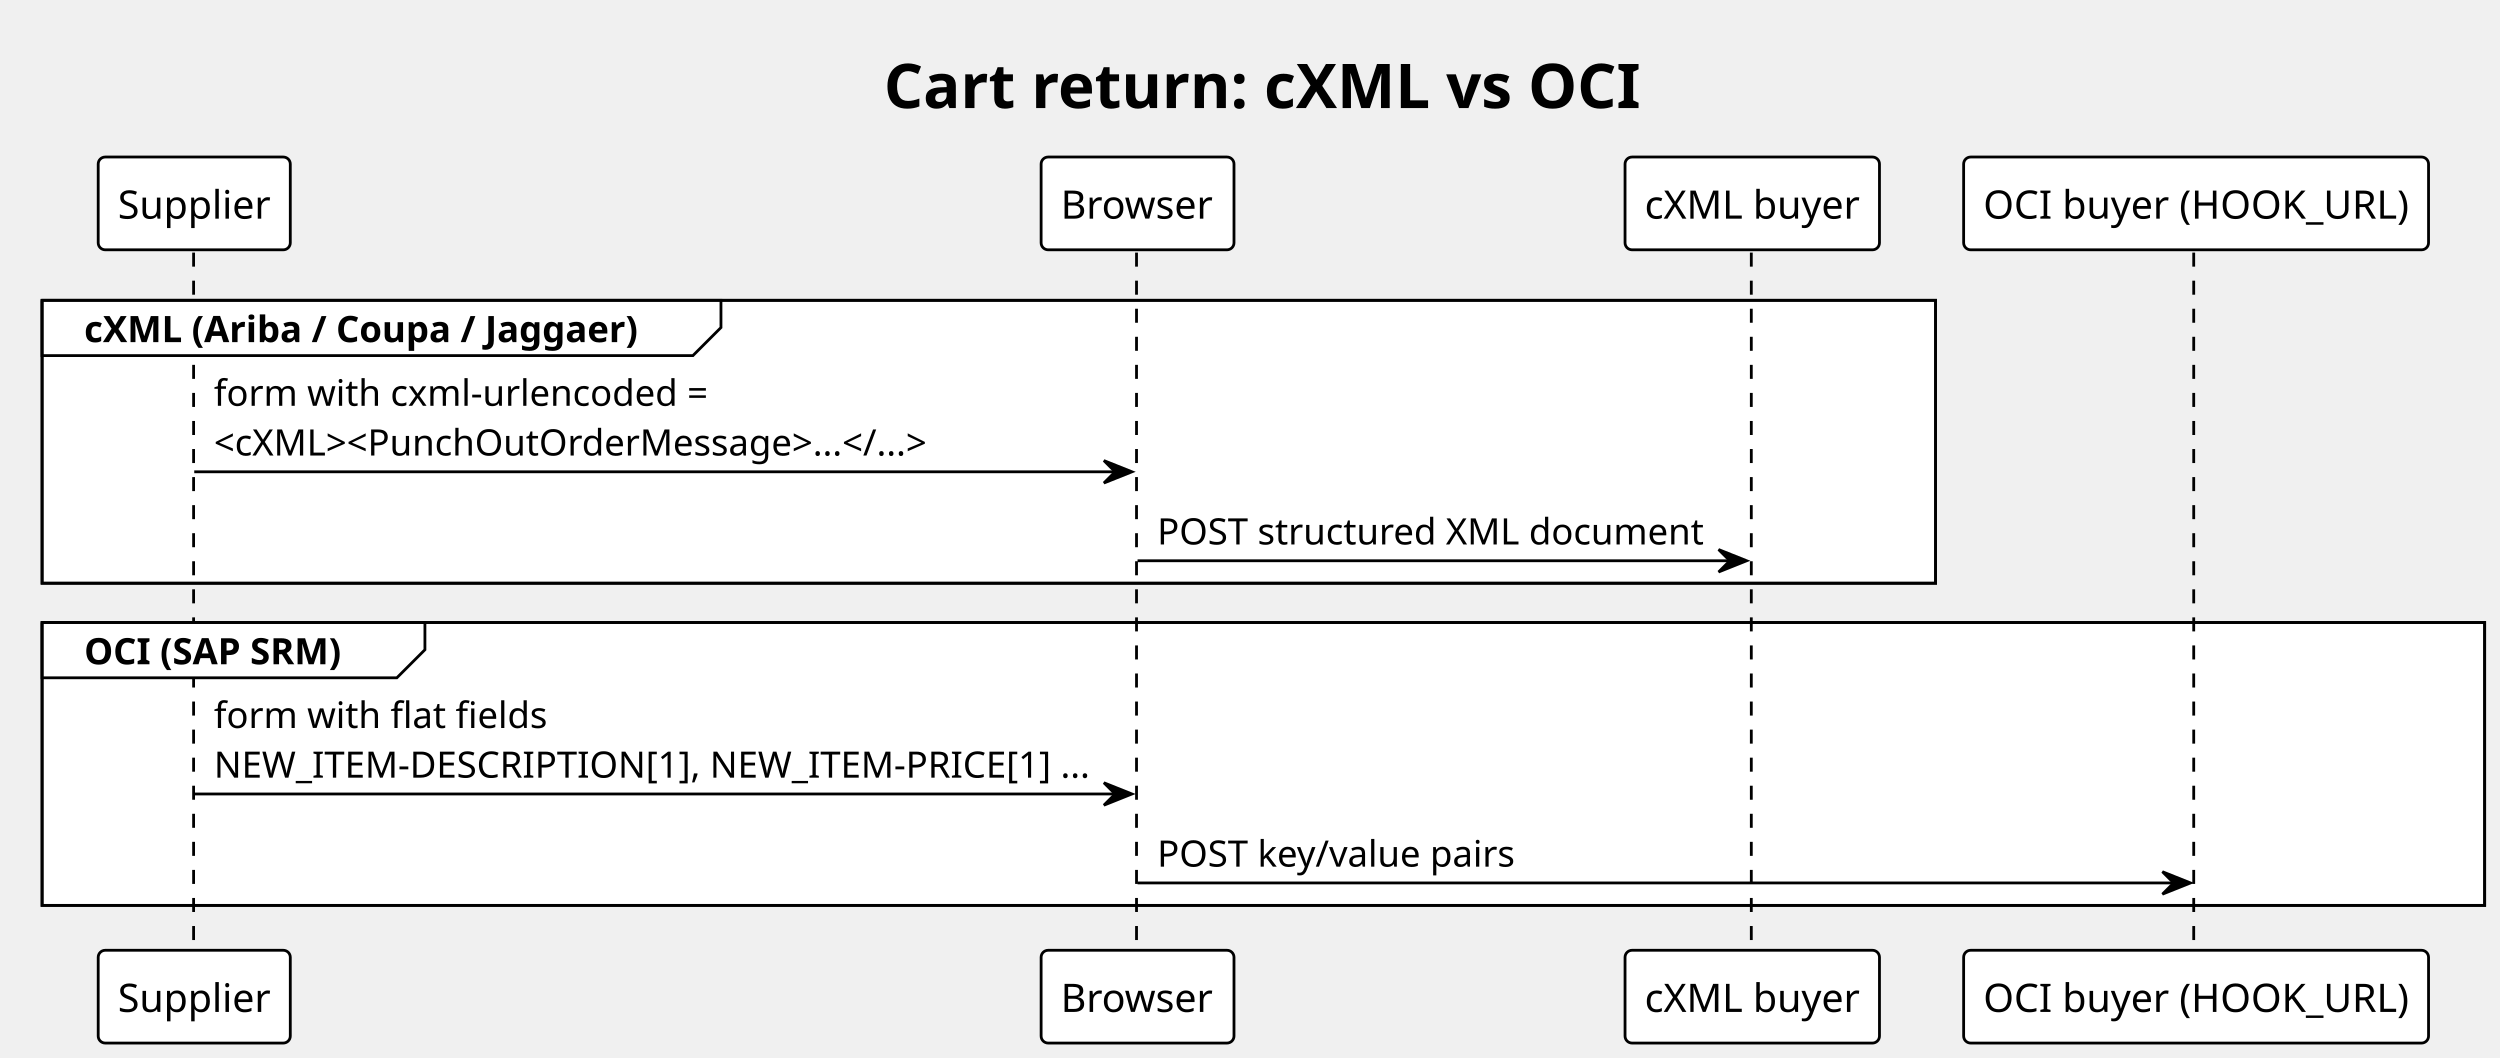
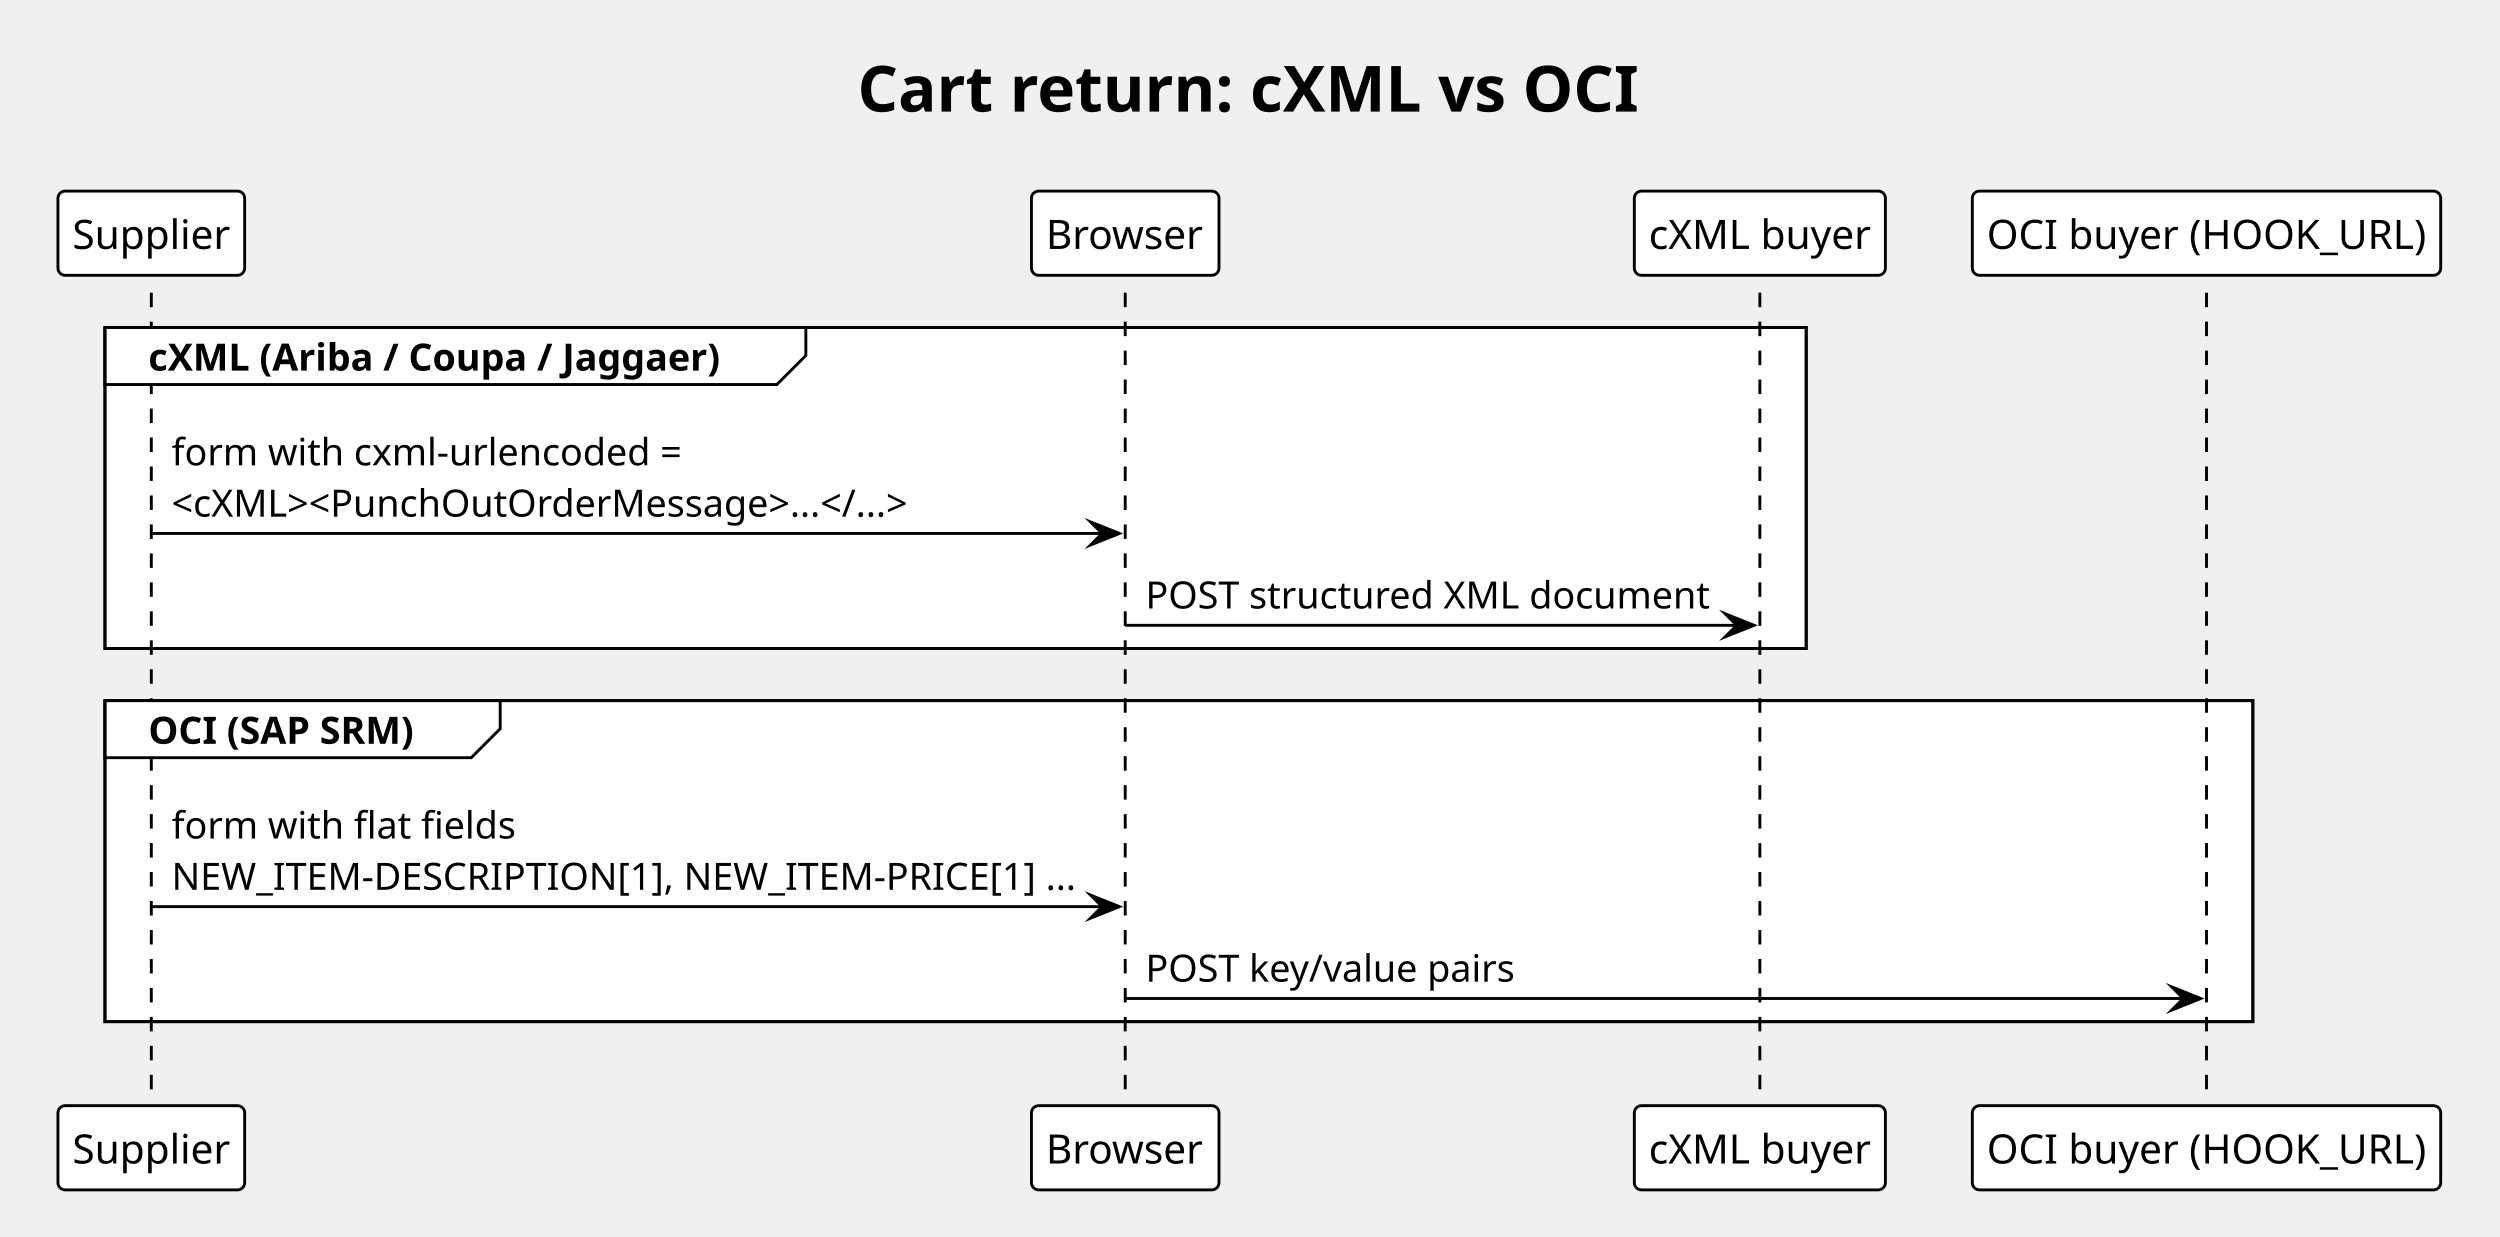
- <svg xmlns="http://www.w3.org/2000/svg" contentStyleType="text/css" data-diagram-type="SEQUENCE" preserveAspectRatio="xMidYMid meet" version="1.1" viewBox="0 0 891 377" zoomAndPan="magnify" width="891" height="377">
+ <svg xmlns="http://www.w3.org/2000/svg" version="1.1" data-diagram-type="SEQUENCE" viewBox="0 0 863 427" zoomAndPan="magnify" preserveAspectRatio="xMidYMid meet" contentStyleType="text/css" width="863" height="427">
  <defs />
-   <g>
-     <text fill="#000000" font-family="Verdana" font-size="22" font-weight="bold" lengthAdjust="spacing" textLength="269.523" x="315.004" y="38.518">Cart return: cXML vs OCI</text>
-     <rect fill="#FFFFFF" height="100.824" style="stroke:#000000;stroke-width:1;" width="674.842" x="15" y="107.032" />
-     <rect fill="#FFFFFF" height="100.824" style="stroke:#000000;stroke-width:1;" width="870.532" x="15" y="221.856" />
-     <g class="participant-lifeline" data-entity-uid="part1" data-qualified-name="S" id="part1-lifeline">
-       <g>
-         <rect fill="#000000" fill-opacity="0" height="249.648" width="8" x="65.23" y="90.032" />
-         <line style="stroke:#000000;stroke-width:1;stroke-dasharray:5,5;" x1="69" x2="69" y1="90.032" y2="339.68" />
-       </g>
+   <g font-family="sans-serif" lengthAdjust="spacing">
+     <g class="title" data-source-line="2">
+       <text x="296.004" y="38.518" fill="#000" font-size="22" textLength="269.523" font-weight="700" font-family="Verdana">Cart return: cXML vs OCI</text>
    </g>
-     <g class="participant-lifeline" data-entity-uid="part2" data-qualified-name="B" id="part2-lifeline">
-       <g>
-         <rect fill="#000000" fill-opacity="0" height="249.648" width="8" x="401.425" y="90.032" />
-         <line style="stroke:#000000;stroke-width:1;stroke-dasharray:5,5;" x1="405.055" x2="405.055" y1="90.032" y2="339.68" />
-       </g>
+     <rect x="36.23" y="113.032" width="587.274" height="110.824" fill="#FFF" style="stroke:#FFF;stroke-width:1;" />
+     <rect x="36.23" y="113.032" width="587.274" height="110.824" fill="none" style="stroke:#000;stroke-width:1;" />
+     <rect x="36.23" y="241.856" width="741.457" height="110.824" fill="#FFF" style="stroke:#FFF;stroke-width:1;" />
+     <rect x="36.23" y="241.856" width="741.457" height="110.824" fill="none" style="stroke:#000;stroke-width:1;" />
+     <g>
+       <rect x="48.73" y="101.032" width="8" height="275.648" fill="#000" fill-opacity="0" />
+       <line x1="52.23" y1="101.032" x2="52.23" y2="376.68" style="stroke:#000;stroke-width:1;stroke-dasharray:5,5;" />
    </g>
-     <g class="participant-lifeline" data-entity-uid="part3" data-qualified-name="CB" id="part3-lifeline">
-       <g>
-         <rect fill="#000000" fill-opacity="0" height="249.648" width="8" x="620.504" y="90.032" />
-         <line style="stroke:#000000;stroke-width:1;stroke-dasharray:5,5;" x1="624.165" x2="624.165" y1="90.032" y2="339.68" />
-       </g>
+     <g>
+       <rect x="384.925" y="101.032" width="8" height="275.648" fill="#000" fill-opacity="0" />
+       <line x1="388.425" y1="101.032" x2="388.425" y2="376.68" style="stroke:#000;stroke-width:1;stroke-dasharray:5,5;" />
    </g>
-     <g class="participant-lifeline" data-entity-uid="part4" data-qualified-name="OB" id="part4-lifeline">
-       <g>
-         <rect fill="#000000" fill-opacity="0" height="249.648" width="8" x="778.687" y="90.032" />
-         <line style="stroke:#000000;stroke-width:1;stroke-dasharray:5,5;" x1="781.842" x2="781.842" y1="90.032" y2="339.68" />
-       </g>
+     <g>
+       <rect x="604.003" y="101.032" width="8" height="275.648" fill="#000" fill-opacity="0" />
+       <line x1="607.503" y1="101.032" x2="607.503" y2="376.68" style="stroke:#000;stroke-width:1;stroke-dasharray:5,5;" />
    </g>
-     <g class="participant participant-head" data-entity-uid="part1" data-qualified-name="S" id="part1-head">
-       <rect fill="#FFFFFF" height="33.068" rx="2.5" ry="2.5" style="stroke:#000000;stroke-width:1;" width="68.46" x="35" y="55.964" />
-       <text fill="#000000" font-family="Verdana" font-size="14" lengthAdjust="spacing" textLength="54.46" x="42" y="77.93">Supplier</text>
+     <g>
+       <rect x="758.187" y="101.032" width="8" height="275.648" fill="#000" fill-opacity="0" />
+       <line x1="761.687" y1="101.032" x2="761.687" y2="376.68" style="stroke:#000;stroke-width:1;stroke-dasharray:5,5;" />
    </g>
-     <g class="participant participant-tail" data-entity-uid="part1" data-qualified-name="S" id="part1-tail">
-       <rect fill="#FFFFFF" height="33.068" rx="2.5" ry="2.5" style="stroke:#000000;stroke-width:1;" width="68.46" x="35" y="338.68" />
-       <text fill="#000000" font-family="Verdana" font-size="14" lengthAdjust="spacing" textLength="54.46" x="42" y="360.646">Supplier</text>
-     </g>
-     <g class="participant participant-head" data-entity-uid="part2" data-qualified-name="B" id="part2-head">
-       <rect fill="#FFFFFF" height="33.068" rx="2.5" ry="2.5" style="stroke:#000000;stroke-width:1;" width="68.74" x="371.055" y="55.964" />
-       <text fill="#000000" font-family="Verdana" font-size="14" lengthAdjust="spacing" textLength="54.74" x="378.055" y="77.93">Browser</text>
-     </g>
-     <g class="participant participant-tail" data-entity-uid="part2" data-qualified-name="B" id="part2-tail">
-       <rect fill="#FFFFFF" height="33.068" rx="2.5" ry="2.5" style="stroke:#000000;stroke-width:1;" width="68.74" x="371.055" y="338.68" />
-       <text fill="#000000" font-family="Verdana" font-size="14" lengthAdjust="spacing" textLength="54.74" x="378.055" y="360.646">Browser</text>
-     </g>
-     <g class="participant participant-head" data-entity-uid="part3" data-qualified-name="CB" id="part3-head">
-       <rect fill="#FFFFFF" height="33.068" rx="2.5" ry="2.5" style="stroke:#000000;stroke-width:1;" width="90.678" x="579.165" y="55.964" />
-       <text fill="#000000" font-family="Verdana" font-size="14" lengthAdjust="spacing" textLength="76.678" x="586.165" y="77.93">cXML buyer</text>
-     </g>
-     <g class="participant participant-tail" data-entity-uid="part3" data-qualified-name="CB" id="part3-tail">
-       <rect fill="#FFFFFF" height="33.068" rx="2.5" ry="2.5" style="stroke:#000000;stroke-width:1;" width="90.678" x="579.165" y="338.68" />
-       <text fill="#000000" font-family="Verdana" font-size="14" lengthAdjust="spacing" textLength="76.678" x="586.165" y="360.646">cXML buyer</text>
-     </g>
-     <g class="participant participant-head" data-entity-uid="part4" data-qualified-name="OB" id="part4-head">
-       <rect fill="#FFFFFF" height="33.068" rx="2.5" ry="2.5" style="stroke:#000000;stroke-width:1;" width="165.689" x="699.842" y="55.964" />
-       <text fill="#000000" font-family="Verdana" font-size="14" lengthAdjust="spacing" textLength="151.689" x="706.842" y="77.93">OCI buyer (HOOK_URL)</text>
-     </g>
-     <g class="participant participant-tail" data-entity-uid="part4" data-qualified-name="OB" id="part4-tail">
-       <rect fill="#FFFFFF" height="33.068" rx="2.5" ry="2.5" style="stroke:#000000;stroke-width:1;" width="165.689" x="699.842" y="338.68" />
-       <text fill="#000000" font-family="Verdana" font-size="14" lengthAdjust="spacing" textLength="151.689" x="706.842" y="360.646">OCI buyer (HOOK_URL)</text>
-     </g>
-     <path d="M15,107.032 L256.95,107.032 L256.95,116.738 L246.95,126.738 L15,126.738 L15,107.032" fill="#FFFFFF" style="stroke:#000000;stroke-width:1;" />
-     <rect fill="none" height="100.824" style="stroke:#000000;stroke-width:1;" width="674.842" x="15" y="107.032" />
-     <text fill="#000000" font-family="Verdana" font-size="13" font-weight="bold" lengthAdjust="spacing" textLength="196.95" x="30" y="121.929">cXML (Ariba / Coupa / Jaggaer)</text>
-     <g class="message" data-entity-1="part1" data-entity-2="part2" id="msg1">
-       <polygon fill="#000000" points="393.425,164.15,403.425,168.15,393.425,172.15,397.425,168.15" style="stroke:#000000;stroke-width:1;" />
-       <line style="stroke:#000000;stroke-width:1;" x1="69.23" x2="399.425" y1="168.15" y2="168.15" />
-       <text fill="#000000" font-family="Verdana" font-size="13" lengthAdjust="spacing" textLength="176.098" x="76.23" y="144.635">form with cxml-urlencoded =</text>
-       <text fill="#000000" font-family="Verdana" font-size="13" lengthAdjust="spacing" textLength="254.319" x="76.23" y="162.341">&lt;cXML&gt;&lt;PunchOutOrderMessage&gt;...&lt;/...&gt;</text>
-     </g>
-     <g class="message" data-entity-1="part2" data-entity-2="part3" id="msg2">
-       <polygon fill="#000000" points="612.504,195.856,622.504,199.856,612.504,203.856,616.504,199.856" style="stroke:#000000;stroke-width:1;" />
-       <line style="stroke:#000000;stroke-width:1;" x1="405.425" x2="618.504" y1="199.856" y2="199.856" />
-       <text fill="#000000" font-family="Verdana" font-size="13" lengthAdjust="spacing" textLength="195.078" x="412.425" y="194.047">POST structured XML document</text>
-     </g>
-     <path d="M15,221.856 L151.442,221.856 L151.442,231.562 L141.442,241.562 L15,241.562 L15,221.856" fill="#FFFFFF" style="stroke:#000000;stroke-width:1;" />
-     <rect fill="none" height="100.824" style="stroke:#000000;stroke-width:1;" width="870.532" x="15" y="221.856" />
-     <text fill="#000000" font-family="Verdana" font-size="13" font-weight="bold" lengthAdjust="spacing" textLength="91.442" x="30" y="236.753">OCI (SAP SRM)</text>
-     <g class="message" data-entity-1="part1" data-entity-2="part2" id="msg3">
-       <polygon fill="#000000" points="393.425,278.974,403.425,282.974,393.425,286.974,397.425,282.974" style="stroke:#000000;stroke-width:1;" />
-       <line style="stroke:#000000;stroke-width:1;" x1="69.23" x2="399.425" y1="282.974" y2="282.974" />
-       <text fill="#000000" font-family="Verdana" font-size="13" lengthAdjust="spacing" textLength="118.846" x="76.23" y="259.459">form with flat fields</text>
-       <text fill="#000000" font-family="Verdana" font-size="13" lengthAdjust="spacing" textLength="312.195" x="76.23" y="277.165">NEW_ITEM-DESCRIPTION[1], NEW_ITEM-PRICE[1] ...</text>
-     </g>
-     <g class="message" data-entity-1="part2" data-entity-2="part4" id="msg4">
-       <polygon fill="#000000" points="770.687,310.68,780.687,314.68,770.687,318.68,774.687,314.68" style="stroke:#000000;stroke-width:1;" />
-       <line style="stroke:#000000;stroke-width:1;" x1="405.425" x2="776.687" y1="314.68" y2="314.68" />
-       <text fill="#000000" font-family="Verdana" font-size="13" lengthAdjust="spacing" textLength="127.738" x="412.425" y="308.871">POST key/value pairs</text>
-     </g>
+     <rect x="20" y="65.964" width="64.46" height="29.068" fill="#FFF" style="stroke:#000;stroke-width:1;" rx="2.5" ry="2.5" />
+     <text x="25" y="85.93" fill="#000" font-size="14" textLength="54.46" font-family="Verdana">Supplier</text>
+     <rect x="356.055" y="65.964" width="64.74" height="29.068" fill="#FFF" style="stroke:#000;stroke-width:1;" rx="2.5" ry="2.5" />
+     <text x="361.055" y="85.93" fill="#000" font-size="14" textLength="54.74" font-family="Verdana">Browser</text>
+     <rect x="564.165" y="65.964" width="86.678" height="29.068" fill="#FFF" style="stroke:#000;stroke-width:1;" rx="2.5" ry="2.5" />
+     <text x="569.165" y="85.93" fill="#000" font-size="14" textLength="76.678" font-family="Verdana">cXML buyer</text>
+     <rect x="680.842" y="65.964" width="161.689" height="29.068" fill="#FFF" style="stroke:#000;stroke-width:1;" rx="2.5" ry="2.5" />
+     <text x="685.842" y="85.93" fill="#000" font-size="14" textLength="151.689" font-family="Verdana">OCI buyer (HOOK_URL)</text>
+     <rect x="20" y="381.68" width="64.46" height="29.068" fill="#FFF" style="stroke:#000;stroke-width:1;" rx="2.5" ry="2.5" />
+     <text x="25" y="401.646" fill="#000" font-size="14" textLength="54.46" font-family="Verdana">Supplier</text>
+     <rect x="356.055" y="381.68" width="64.74" height="29.068" fill="#FFF" style="stroke:#000;stroke-width:1;" rx="2.5" ry="2.5" />
+     <text x="361.055" y="401.646" fill="#000" font-size="14" textLength="54.74" font-family="Verdana">Browser</text>
+     <rect x="564.165" y="381.68" width="86.678" height="29.068" fill="#FFF" style="stroke:#000;stroke-width:1;" rx="2.5" ry="2.5" />
+     <text x="569.165" y="401.646" fill="#000" font-size="14" textLength="76.678" font-family="Verdana">cXML buyer</text>
+     <rect x="680.842" y="381.68" width="161.689" height="29.068" fill="#FFF" style="stroke:#000;stroke-width:1;" rx="2.5" ry="2.5" />
+     <text x="685.842" y="401.646" fill="#000" font-size="14" textLength="151.689" font-family="Verdana">OCI buyer (HOOK_URL)</text>
+     <path d="M36.23,113.032 L278.18,113.032 L278.18,122.738 L268.18,132.738 L36.23,132.738 L36.23,113.032" style="stroke:#000;stroke-width:1;" fill="#FFF" />
+     <rect x="36.23" y="113.032" width="587.274" height="110.824" fill="none" style="stroke:#000;stroke-width:1;" />
+     <text x="51.23" y="127.929" fill="#000" font-size="13" textLength="196.95" font-weight="700" font-family="Verdana">cXML (Ariba / Coupa / Jaggaer)</text>
+     <polygon points="376.425,180.15,386.425,184.15,376.425,188.15,380.425,184.15" fill="#000" style="stroke:#000;stroke-width:1;stroke-linejoin:miter;stroke-miterlimit:10;" />
+     <line x1="52.23" y1="184.15" x2="382.425" y2="184.15" style="stroke:#000;stroke-width:1;" />
+     <text x="59.23" y="160.635" fill="#000" font-size="13" textLength="176.098" font-family="Verdana">form with cxml-urlencoded =</text>
+     <text x="59.23" y="178.341" fill="#000" font-size="13" textLength="254.319" font-family="Verdana">&lt;cXML&gt;&lt;PunchOutOrderMessage&gt;...&lt;/...&gt;</text>
+     <polygon points="595.503,211.856,605.503,215.856,595.503,219.856,599.503,215.856" fill="#000" style="stroke:#000;stroke-width:1;stroke-linejoin:miter;stroke-miterlimit:10;" />
+     <line x1="388.425" y1="215.856" x2="601.503" y2="215.856" style="stroke:#000;stroke-width:1;" />
+     <text x="395.425" y="210.047" fill="#000" font-size="13" textLength="195.078" font-family="Verdana">POST structured XML document</text>
+     <path d="M36.23,241.856 L172.672,241.856 L172.672,251.562 L162.672,261.562 L36.23,261.562 L36.23,241.856" style="stroke:#000;stroke-width:1;" fill="#FFF" />
+     <rect x="36.23" y="241.856" width="741.457" height="110.824" fill="none" style="stroke:#000;stroke-width:1;" />
+     <text x="51.23" y="256.753" fill="#000" font-size="13" textLength="91.442" font-weight="700" font-family="Verdana">OCI (SAP SRM)</text>
+     <polygon points="376.425,308.974,386.425,312.974,376.425,316.974,380.425,312.974" fill="#000" style="stroke:#000;stroke-width:1;stroke-linejoin:miter;stroke-miterlimit:10;" />
+     <line x1="52.23" y1="312.974" x2="382.425" y2="312.974" style="stroke:#000;stroke-width:1;" />
+     <text x="59.23" y="289.459" fill="#000" font-size="13" textLength="118.846" font-family="Verdana">form with flat fields</text>
+     <text x="59.23" y="307.165" fill="#000" font-size="13" textLength="312.195" font-family="Verdana">NEW_ITEM-DESCRIPTION[1], NEW_ITEM-PRICE[1] ...</text>
+     <polygon points="749.687,340.68,759.687,344.68,749.687,348.68,753.687,344.68" fill="#000" style="stroke:#000;stroke-width:1;stroke-linejoin:miter;stroke-miterlimit:10;" />
+     <line x1="388.425" y1="344.68" x2="755.687" y2="344.68" style="stroke:#000;stroke-width:1;" />
+     <text x="395.425" y="338.871" fill="#000" font-size="13" textLength="127.738" font-family="Verdana">POST key/value pairs</text>
  </g>
</svg>
